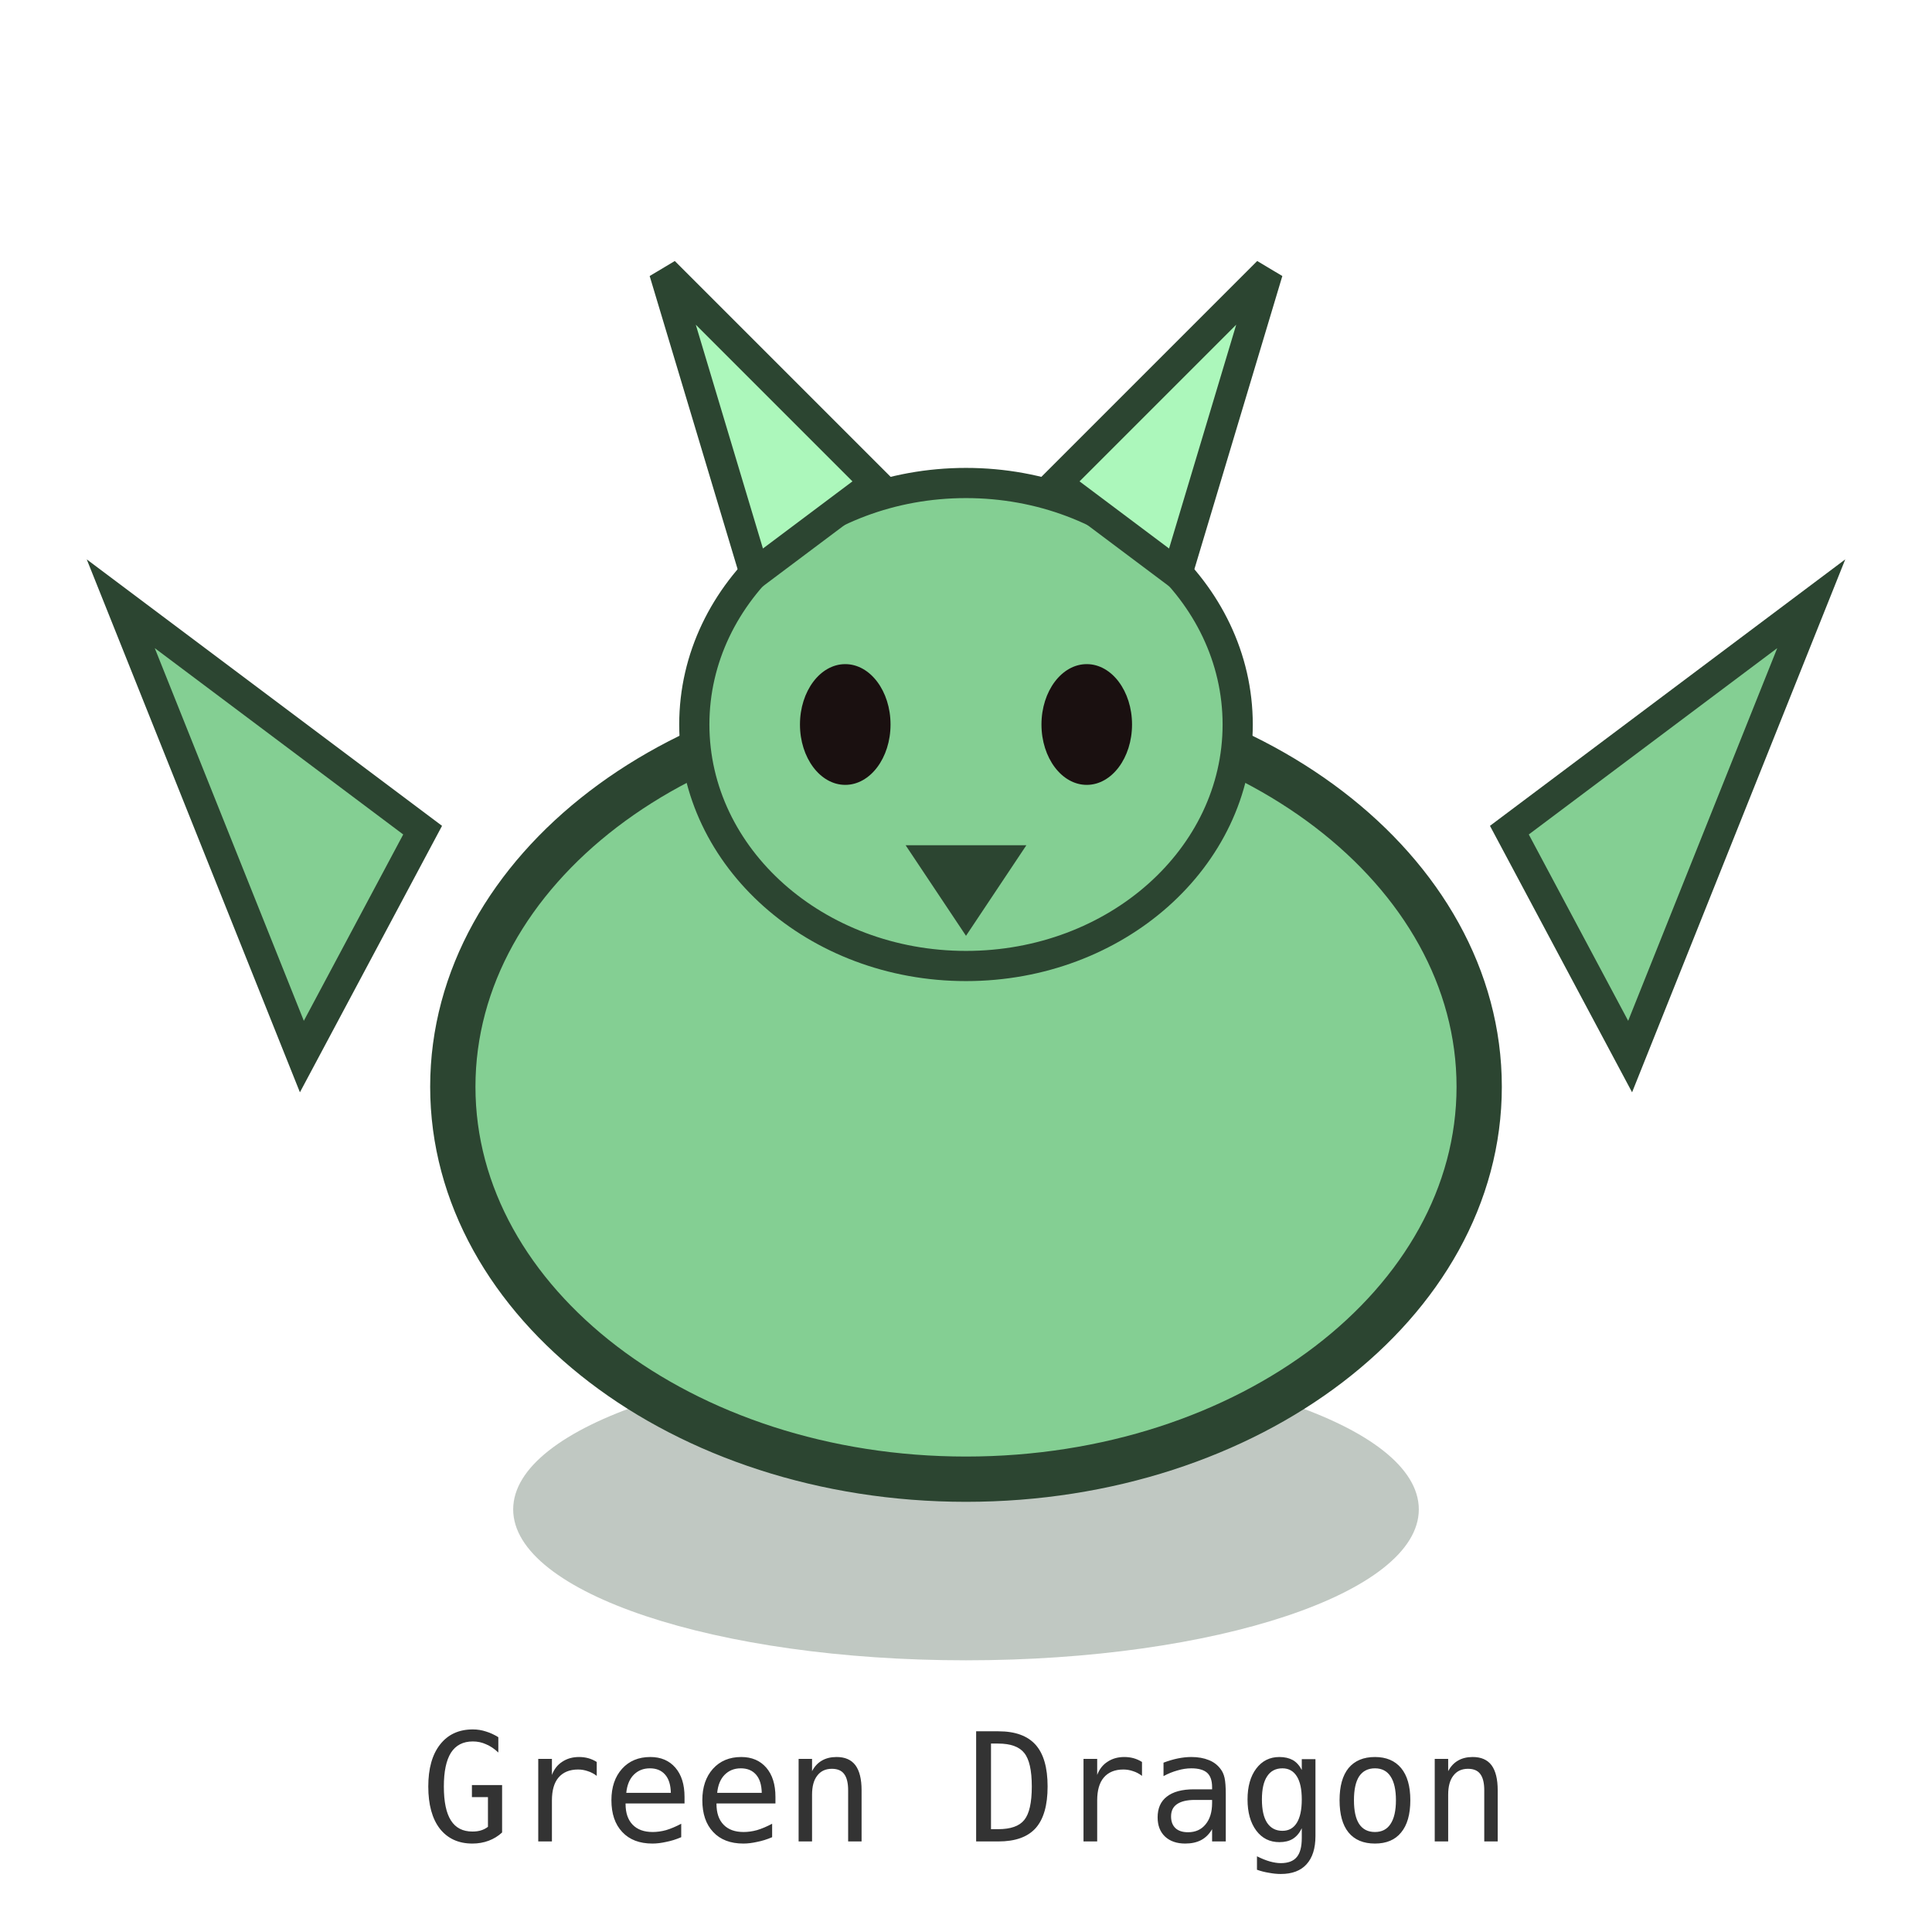
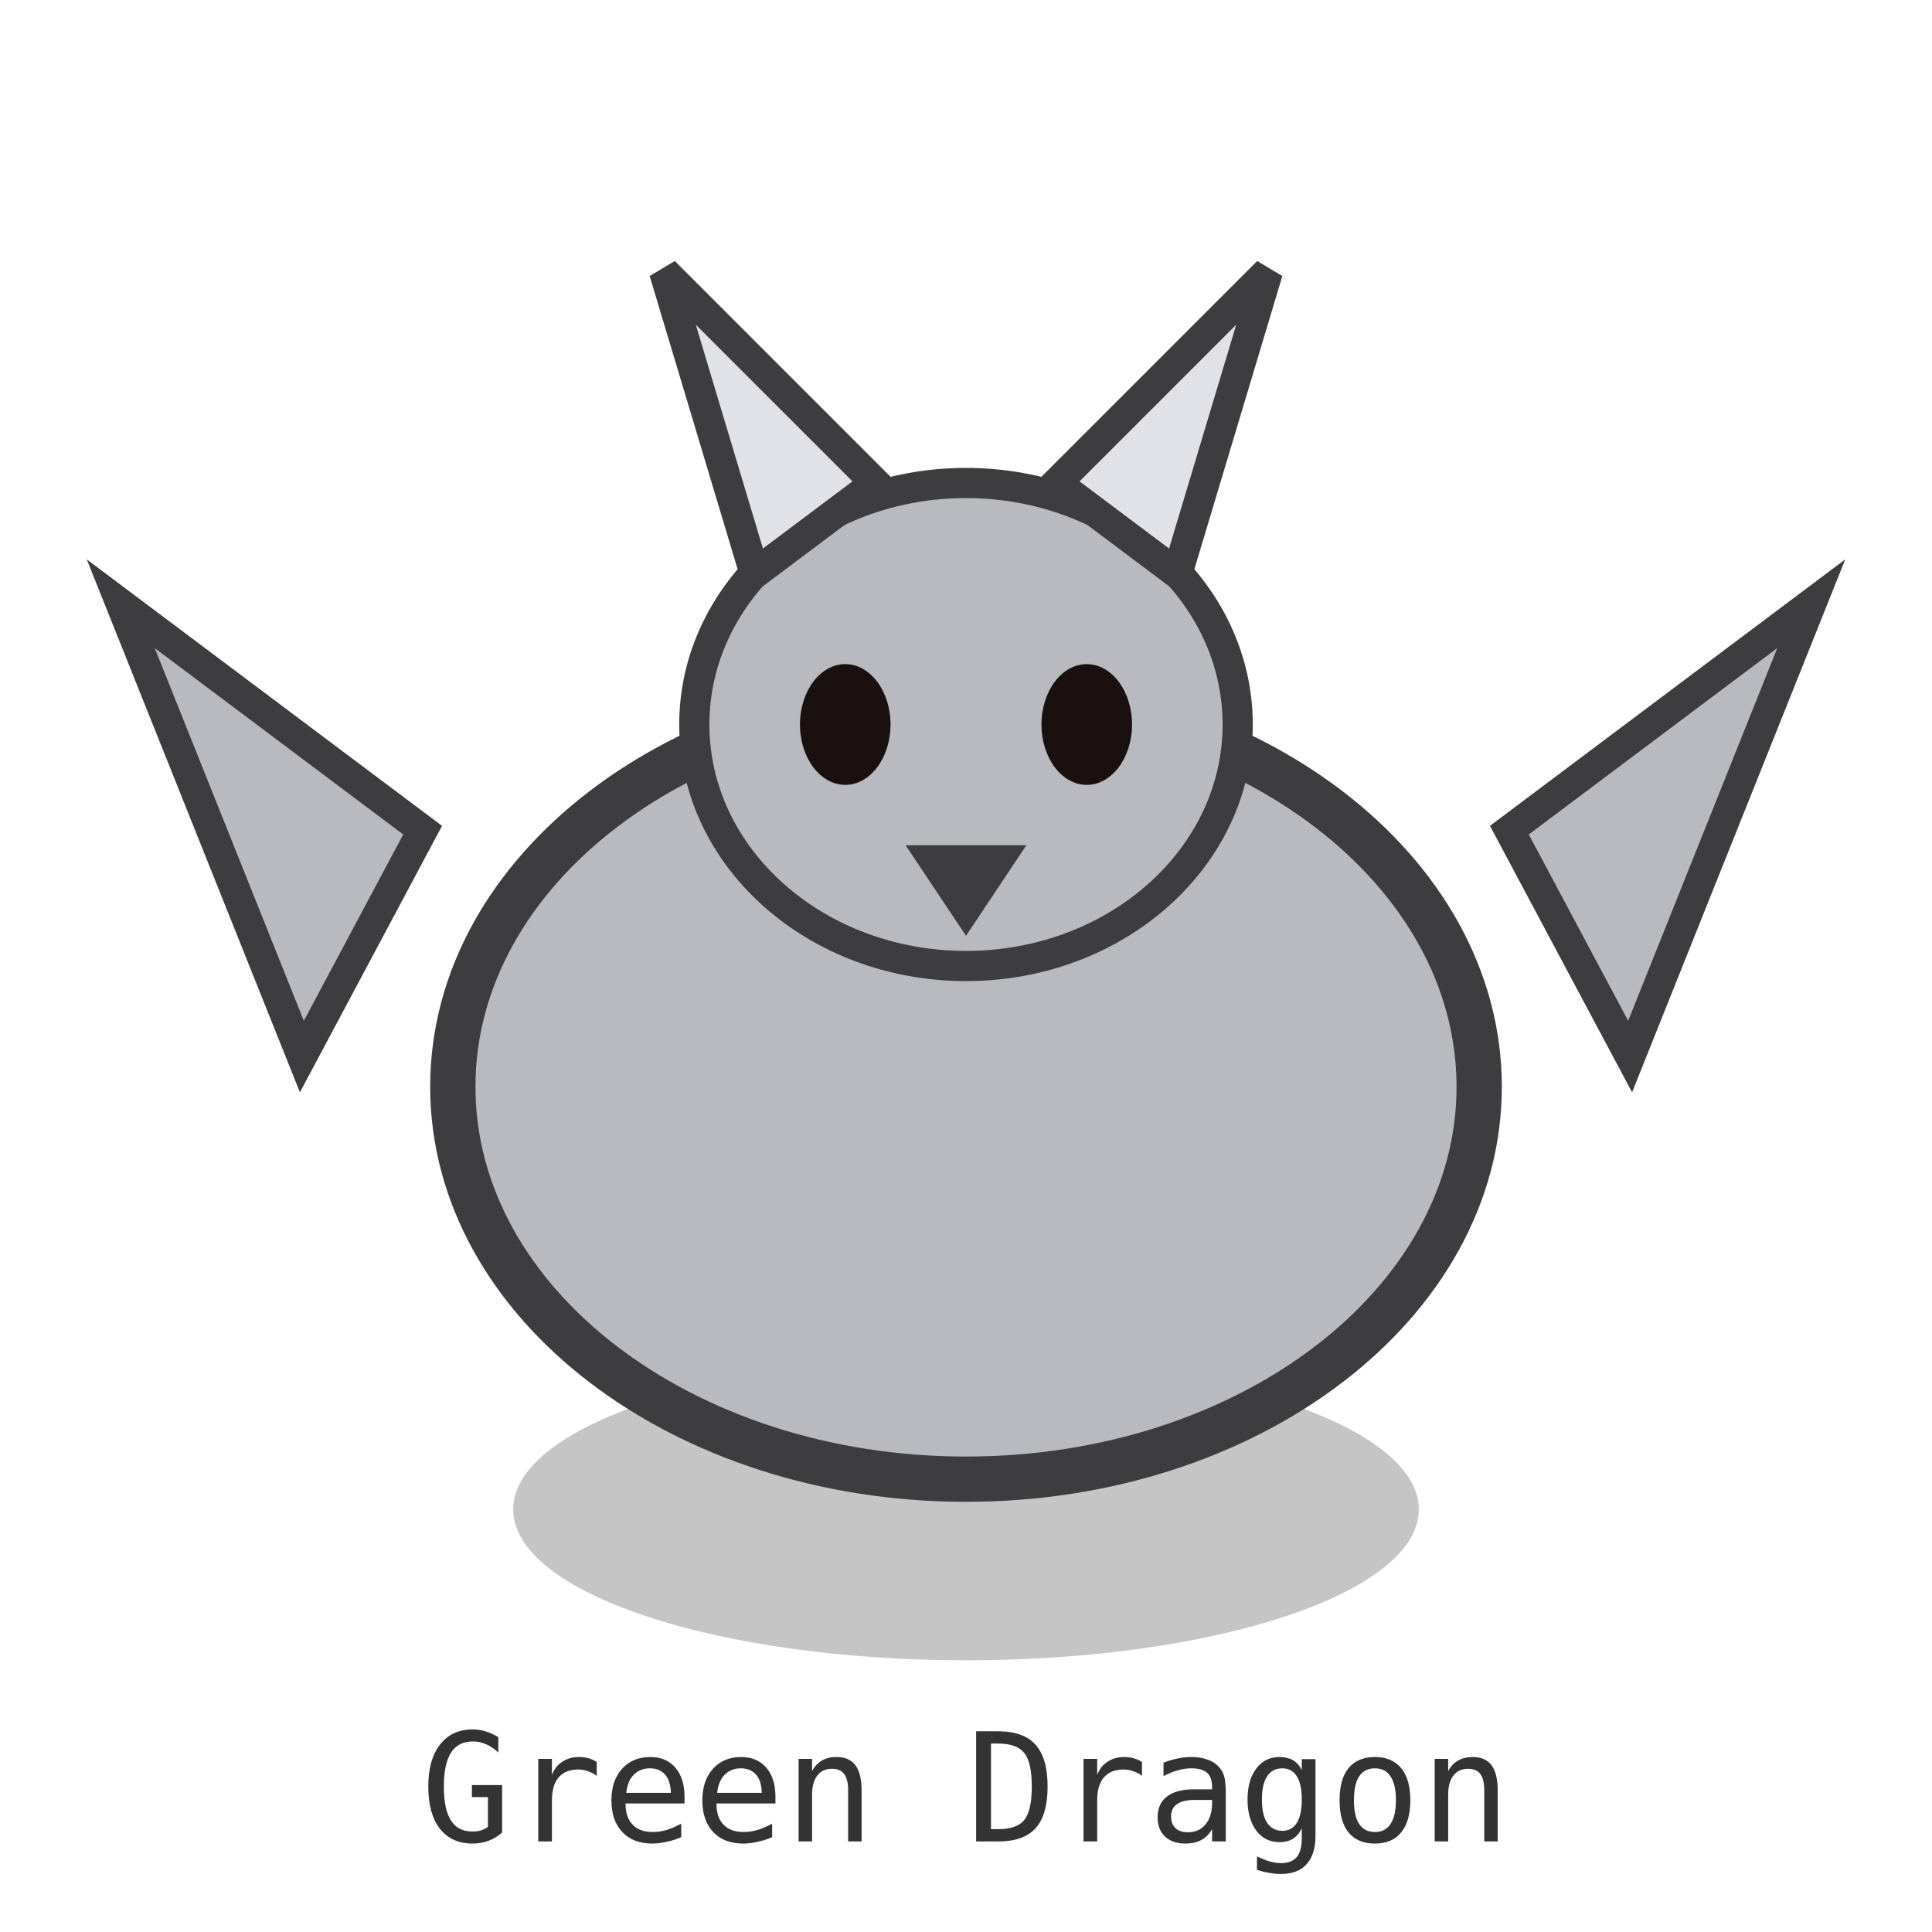
<svg xmlns="http://www.w3.org/2000/svg" width="128" height="128" viewBox="0 0 128 128" shape-rendering="geometricPrecision" role="img" aria-label="green_dragon">
  <rect width="128" height="128" fill="none" />
-   <ellipse cx="64" cy="100" rx="30" ry="10" fill="#2c4531" opacity="0.3" />
-   <polygon points="20,70 8,40 28,55" fill="#84cf93" stroke="#2c4531" stroke-width="2" />
-   <polygon points="108,70 120,40 100,55" fill="#84cf93" stroke="#2c4531" stroke-width="2" />
-   <ellipse cx="64" cy="72" rx="34" ry="26" fill="#84cf93" stroke="#2c4531" stroke-width="3" />
-   <ellipse cx="64" cy="48" rx="18" ry="16" fill="#84cf93" stroke="#2c4531" stroke-width="2" />
-   <polygon points="50,38 44,18 58,32" fill="#acf7bb" stroke="#2c4531" stroke-width="2" />
-   <polygon points="78,38 84,18 70,32" fill="#acf7bb" stroke="#2c4531" stroke-width="2" />
+   <ellipse cx="64" cy="100" rx="30" ry="10" fill="#3d3d40" opacity="0.3" />
+   <polygon points="20,70 8,40 28,55" fill="#b9b9c0" stroke="#3d3d40" stroke-width="2" />
+   <polygon points="108,70 120,40 100,55" fill="#b9b9c0" stroke="#3d3d40" stroke-width="2" />
+   <ellipse cx="64" cy="72" rx="34" ry="26" fill="#b9b9c0" stroke="#3d3d40" stroke-width="3" />
+   <ellipse cx="64" cy="48" rx="18" ry="16" fill="#b9b9c0" stroke="#3d3d40" stroke-width="2" />
+   <polygon points="50,38 44,18 58,32" fill="#e1e1e8" stroke="#3d3d40" stroke-width="2" />
+   <polygon points="78,38 84,18 70,32" fill="#e1e1e8" stroke="#3d3d40" stroke-width="2" />
  <ellipse cx="56" cy="48" rx="3" ry="4" fill="#1a1010" />
  <ellipse cx="72" cy="48" rx="3" ry="4" fill="#1a1010" />
-   <polygon points="60,56 64,62 68,56" fill="#2c4531" />
+   <polygon points="60,56 64,62 68,56" fill="#3d3d40" />
  <text x="64" y="122" text-anchor="middle" font-family="monospace" font-size="10" fill="#333">Green Dragon</text>
</svg>
